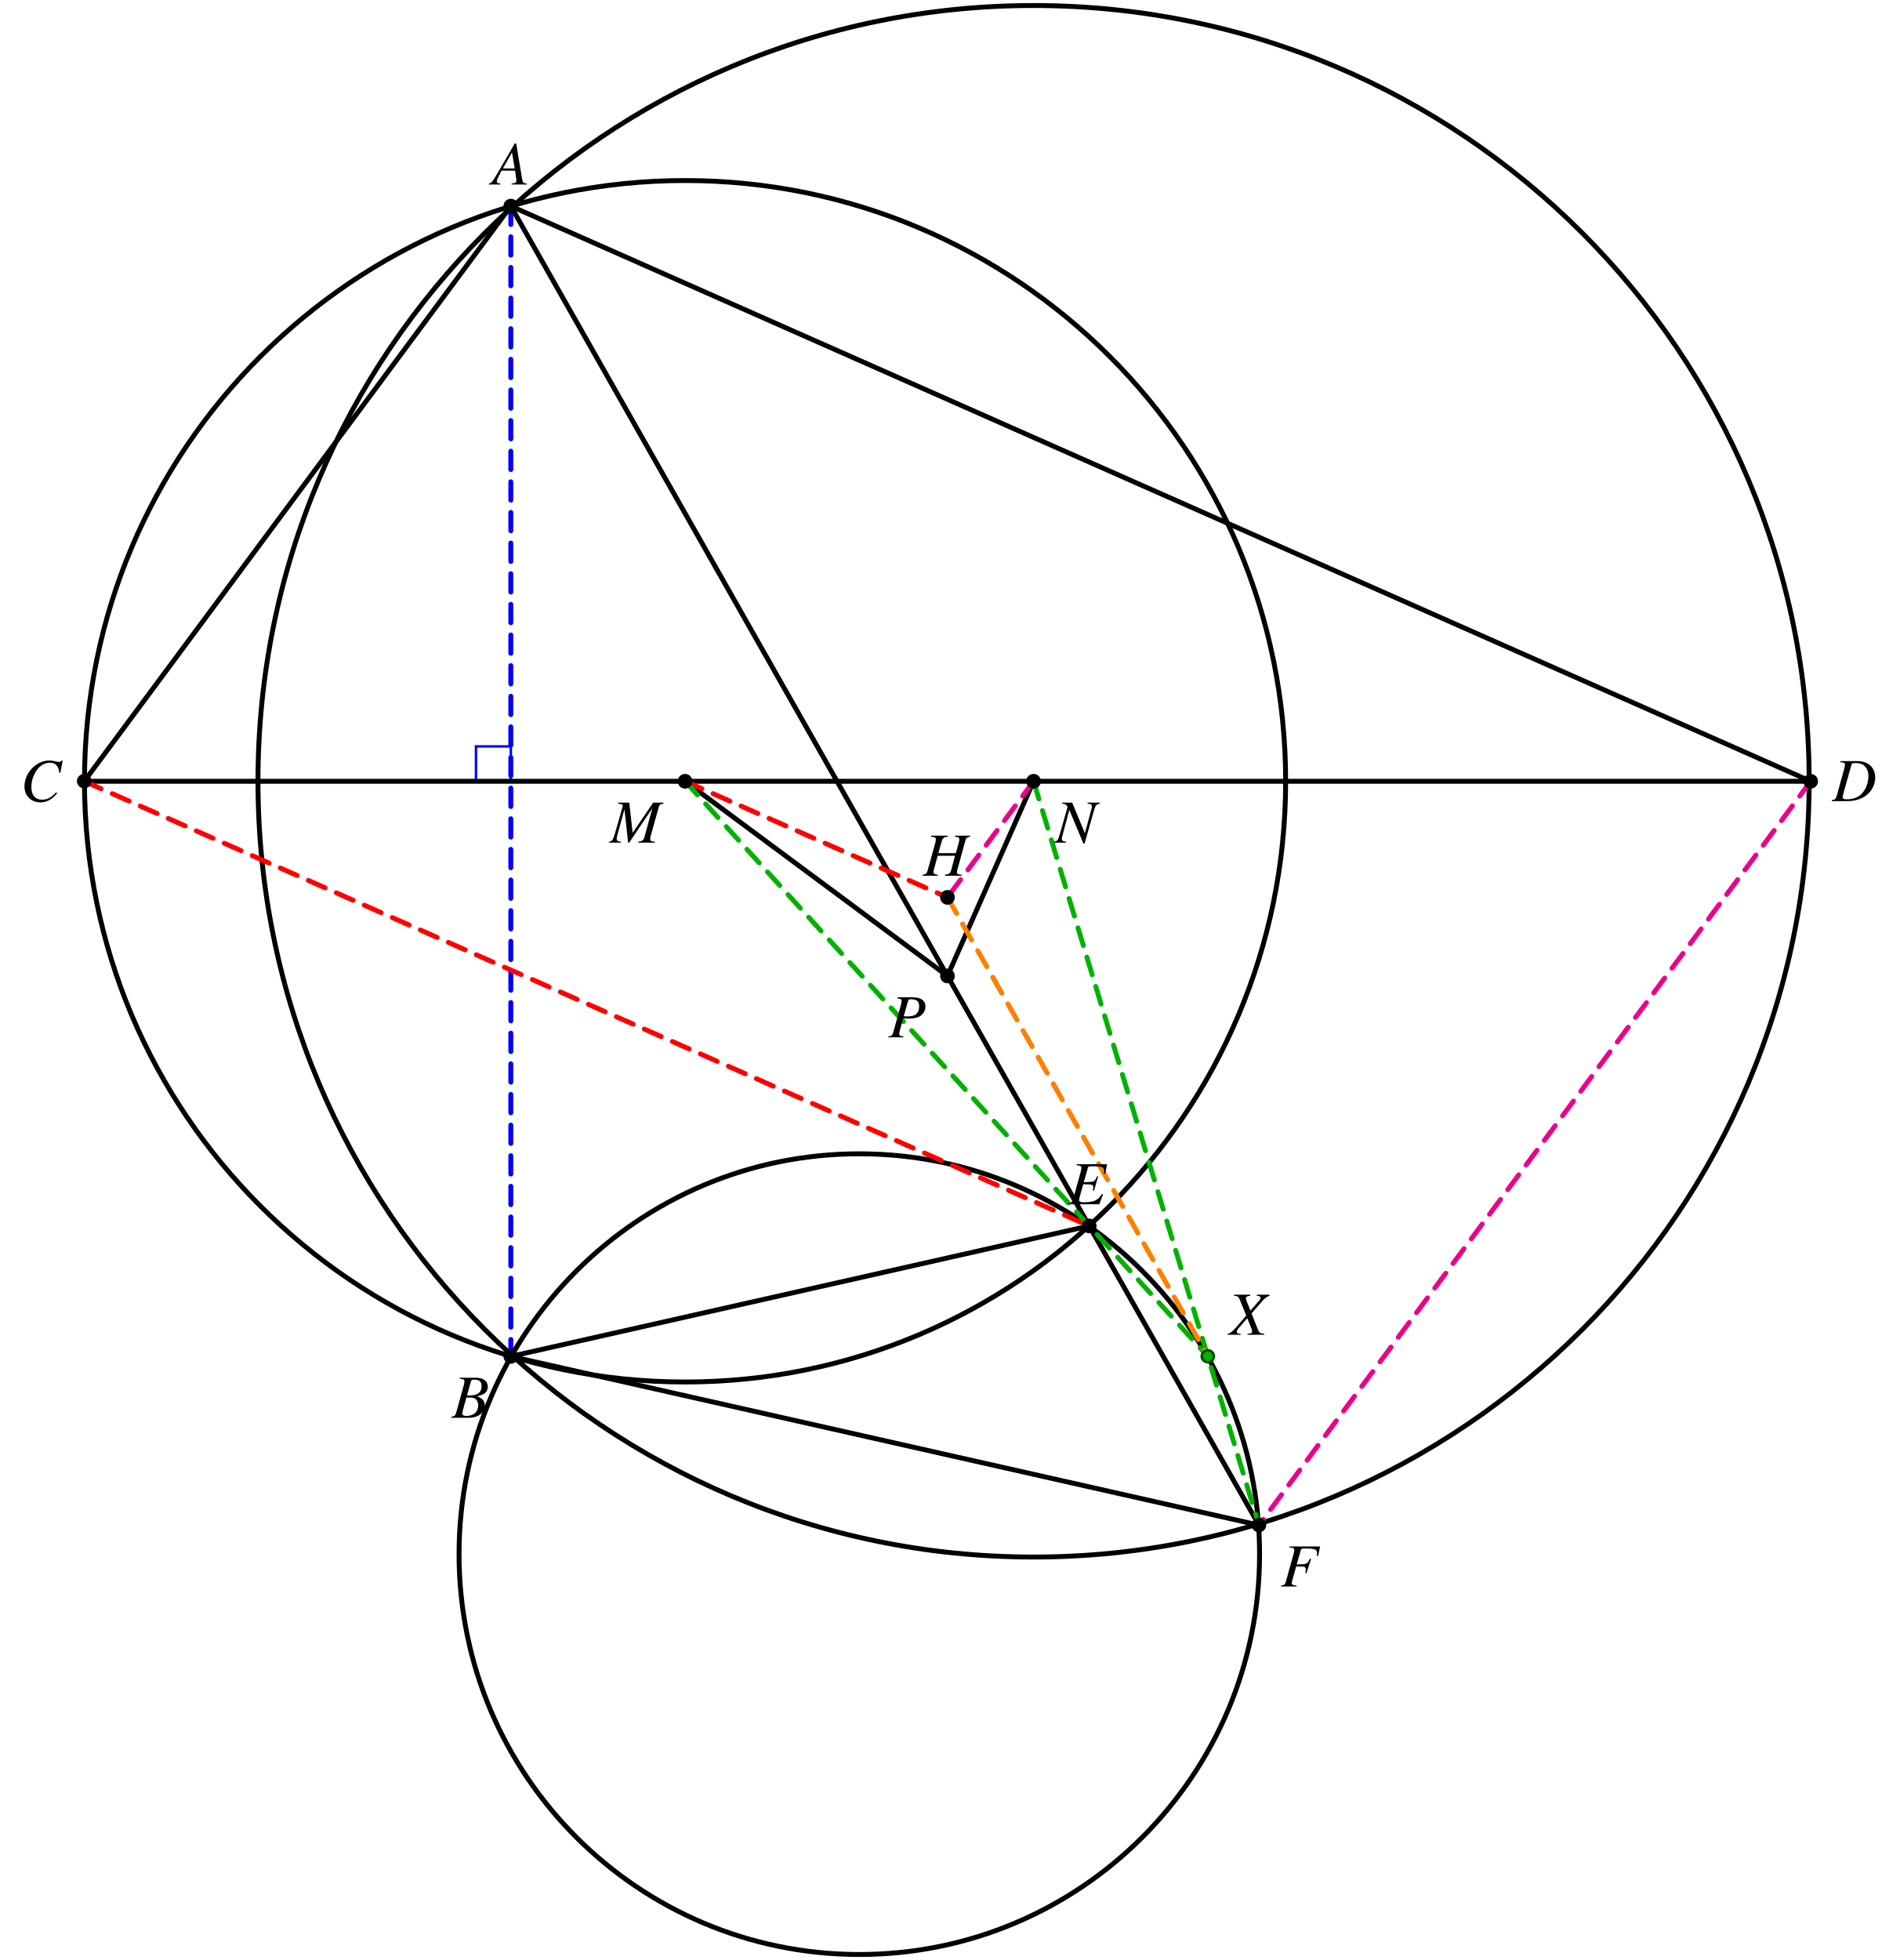
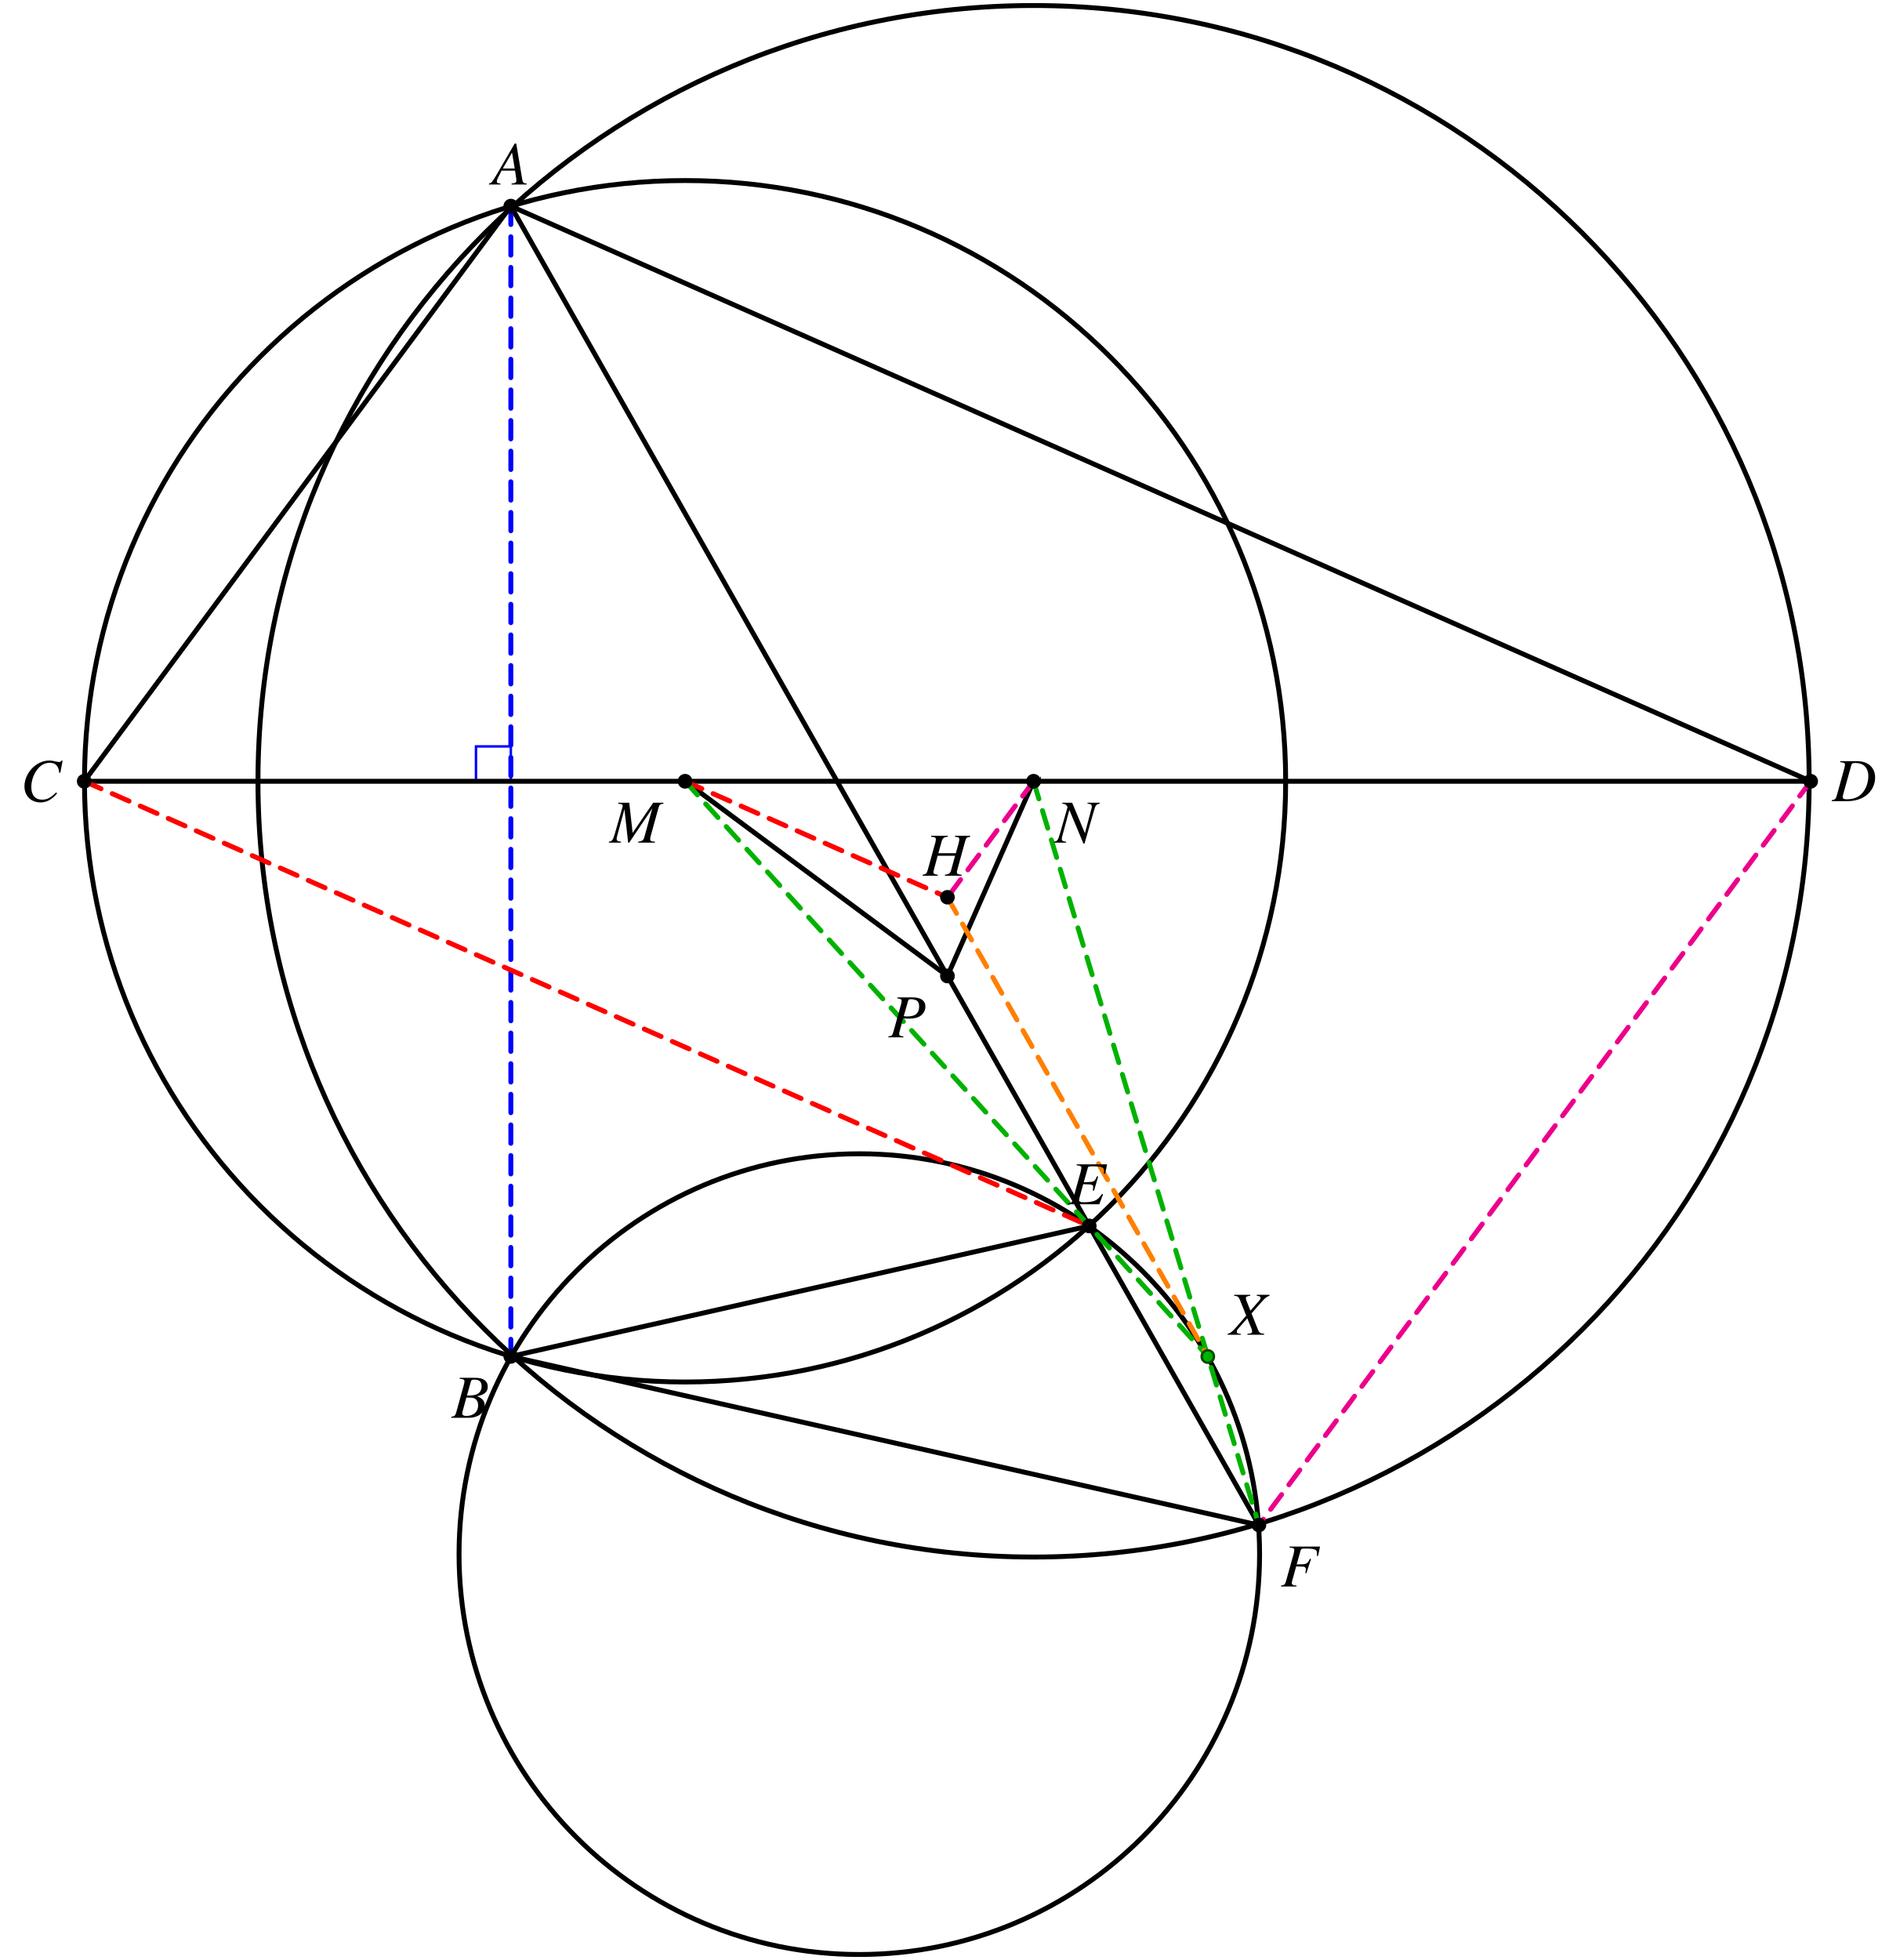
- <svg xmlns="http://www.w3.org/2000/svg" xmlns:xlink="http://www.w3.org/1999/xlink" width="412.128" height="425.056" viewBox="0 0 309.096 318.792">
+ <svg xmlns="http://www.w3.org/2000/svg" xmlns:xlink="http://www.w3.org/1999/xlink" width="618.192" height="637.584" viewBox="0 0 463.644 478.188">
  <defs>
-     <path id="b" d="M5.625-.156c-.578-.047-.625-.14-.766-.86l-.937-5.64h-.25L.782-1.672C-.017-.344-.11-.234-.517-.156V0H1.36v-.156C.844-.203.766-.266.766-.516c0-.187.03-.265.203-.609L1.53-2.25h2.203l.188 1.297c.015.094.031.187.031.265 0 .375-.14.47-.781.532V0h2.453ZM1.75-2.61l1.484-2.594.438 2.594Zm0 0" />
-     <path id="c" d="M7.64-6.516H5.189v.172c.578.063.687.14.687.422 0 .14-.031.375-.11.625l-.452 1.625H2.469l.547-1.937c.14-.516.406-.703 1-.735v-.172h-2.72v.172c.61.047.767.14.767.422 0 .14-.032.375-.11.625L.734-.89c-.187.579-.25.625-.812.735V0h2.453v-.156c-.594-.078-.703-.156-.703-.438 0-.078 0-.156.016-.219l.671-2.437h2.829L4.547-.89c-.156.515-.36.656-1.016.734V0h2.735v-.156c-.641-.063-.782-.14-.782-.422 0-.094.016-.156.032-.235l1.312-4.796c.172-.578.25-.641.813-.735Zm0 0" />
-     <path id="d" d="M6.313-6.516H1.359v.172c.625.047.782.14.782.407 0 .109-.063.453-.11.64L.797-.89c-.172.563-.25.625-.813.735V0h5.063l.61-1.61-.157-.077c-.469.625-.719.89-1.156 1.093-.36.172-1.047.266-1.797.266-.547 0-.797-.094-.797-.344 0-.11.11-.578.36-1.453.14-.437.218-.766.328-1.14.343.015.656.03.765.03.39-.015.672.047.781.141.047.047.079.14.079.313 0 .172-.032.297-.079.515l.204.047.671-2.312-.171-.032c-.375.844-.47.907-1.375.938-.126 0-.438.016-.797.031l.672-2.328c.046-.219.156-.266.718-.266 1.563 0 1.922.141 1.922.735 0 .125-.016.281-.031.453l.219.016Zm0 0" />
-     <path id="e" d="m6.5-4.64.375-1.985h-.219c-.078.172-.172.219-.375.219a2 2 0 0 1-.406-.063c-.453-.11-.844-.172-1.172-.172-2.125 0-4.047 2-4.047 4.22 0 1.53 1.078 2.593 2.61 2.593 1.015 0 1.812-.438 2.718-1.484l-.171-.141c-.891.89-1.47 1.187-2.297 1.187-1.11 0-1.735-.765-1.735-2.046 0-1.188.469-2.391 1.25-3.204.485-.484 1.11-.765 1.766-.765.922 0 1.422.547 1.516 1.61Zm0 0" />
-     <path id="f" d="M1.297-6.344c.61.047.766.14.766.407 0 .14-.032.39-.11.64L.734-.89c-.187.579-.25.625-.812.735V0h2.516c1.171 0 2.234-.312 3-.875.968-.703 1.546-1.797 1.546-2.953 0-1.64-1.14-2.688-2.921-2.688H1.297Zm1.828.422c.063-.219.203-.281.61-.281.562 0 1.062.125 1.374.36.5.359.766.984.766 1.78 0 1.079-.422 2.188-1.094 2.86-.593.61-1.406.906-2.437.906-.453 0-.656-.11-.656-.375 0-.125.062-.344.218-.937Zm0 0" />
-     <path id="g" d="M1.453-6.344c.578.063.703.157.703.407 0 .14-.031.359-.156.796L.813-.89C.64-.297.563-.234 0-.156V0h2.438v-.156c-.626-.094-.672-.125-.672-.469 0-.11.015-.219.125-.578l.515-1.922c.25.063.516.078.922.078.813 0 1.485-.156 1.922-.469.484-.375.781-.921.781-1.515 0-.953-.75-1.485-2.11-1.485H1.454Zm1.75.407c.063-.204.188-.266.469-.266.39 0 .765.094.969.234.25.172.359.469.359.938 0 .656-.219 1.11-.656 1.375-.313.172-.703.25-1.328.25-.172 0-.25-.016-.516-.047Zm0 0" />
-     <path id="h" d="M-.078 0h2.812c1.563 0 2.641-.812 2.641-2 0-.36-.125-.719-.344-.937-.203-.22-.39-.344-.922-.563.72-.172 1-.281 1.329-.562q.42-.375.421-.985c0-.937-.703-1.469-1.984-1.469H1.297v.172c.61.047.766.125.766.407 0 .14-.032.39-.11.64L.734-.89c-.187.579-.25.625-.812.735Zm2.453-3.297c.64 0 1.063.031 1.266.11.406.171.656.609.656 1.156 0 1.078-.734 1.734-1.953 1.734-.422 0-.64-.156-.64-.422 0-.125.124-.593.343-1.39.14-.453.203-.688.328-1.188m.75-2.64c.063-.22.172-.266.563-.266.796 0 1.171.328 1.171 1.062 0 .579-.25 1.016-.671 1.25-.344.204-.813.266-1.72.266Zm0 0" />
-     <path id="i" d="M8.703-6.516H7.031L3.688-1.594 3.14-6.516H1.328v.172c.5.032.75.14.75.36 0 .078-.047.234-.11.406a3 3 0 0 0-.077.297.3.3 0 0 0-.032.125L.797-1.453C.484-.422.344-.22-.172-.156V0h1.969v-.156c-.516-.047-.703-.156-.703-.438 0-.11.031-.36.078-.531l1.187-4.312L2.953 0h.172l3.766-5.594L5.609-.906c-.171.531-.359.672-1.015.75V0h2.718v-.156c-.671-.063-.765-.125-.765-.438 0-.156.016-.297.11-.61L7.89-5.608c.172-.594.218-.657.812-.735Zm0 0" />
-     <path id="j" d="M6.531-6.516H4.453v.172c.484.047.61.125.61.36 0 .125-.063.25-.204.406L3.422-3.922 2.828-5.39c-.11-.25-.14-.421-.14-.546 0-.25.156-.344.703-.407v-.172H.75v.172c.578.047.734.14.922.61l1.062 2.609c-.375.422-.703.813-.828.969-1.39 1.64-1.672 1.89-2.203 2V0h2.14v-.156c-.484 0-.64-.094-.64-.344 0-.14.078-.312.203-.469l1.5-1.719.672 1.657c.078.172.11.328.11.484 0 .281-.094.344-.75.39V0h2.718v-.156c-.703-.078-.797-.14-1.047-.735L3.594-3.469 5.28-5.406c.516-.578.813-.797 1.25-.938Zm0 0" />
-     <path id="k" d="M6.438-6.516h-4.97v.172c.641.047.766.11.766.407 0 .14-.046.39-.109.64L.891-.89c-.172.594-.25.657-.813.735V0h2.516v-.156c-.578-.031-.766-.14-.766-.438 0-.078.031-.234.094-.453l.625-2.219c.36.016.578.032.797.032.39 0 .469 0 .547.046.156.079.218.204.218.407 0 .156-.015.281-.078.594l.172.046.766-2.328-.188-.062c-.437.906-.468.906-2.156.937l.672-2.328c.047-.203.187-.266.594-.266 1.687 0 2.047.141 2.047.75 0 .063 0 .11-.016.25-.016.047-.016.063-.016.188l.203.016Zm0 0" />
-     <path id="l" d="M7.25-6.516H5.266v.172c.562.047.703.14.703.5 0 .125-.032.235-.094.438-.016.031-.016.078-.016.078L4.83-1.531 2.765-6.516h-1.61v.172c.469.032.672.157.86.547L.828-1.64C.453-.359.375-.234-.203-.156V0H1.78v-.156c-.515-.047-.703-.156-.703-.438 0-.125.031-.328.094-.531l1.125-4.203L4.594.156h.187l1.422-5.015c.375-1.297.422-1.344 1.047-1.485Zm0 0" />
+     <path id="b" d="M8.422-.234c-.844-.078-.938-.203-1.125-1.297L5.89-9.984H5.5L1.172-2.516C-.016-.516-.172-.359-.766-.234V0h2.797v-.234c-.765-.078-.875-.157-.875-.532 0-.28.032-.421.297-.921l.844-1.688h3.297l.297 1.953c.015.14.03.266.03.39 0 .563-.218.704-1.171.798V0h3.672ZM2.609-3.906l2.25-3.89.657 3.89Zm0 0" />
+     <path id="c" d="M11.453-9.75H7.766v.234c.875.11 1.047.22 1.047.641 0 .219-.063.563-.157.922L7.97-5.5H3.703l.813-2.906c.218-.766.609-1.047 1.5-1.11v-.234H1.938v.234c.937.094 1.156.204 1.156.641 0 .219-.063.563-.172.922l-1.828 6.61C.828-.485.719-.392-.125-.235V0h3.688v-.234C2.656-.36 2.5-.47 2.5-.891c0-.109.016-.234.047-.328l.984-3.656h4.25l-.968 3.531c-.235.782-.532 1-1.516 1.11V0h4.078v-.234c-.953-.094-1.156-.22-1.156-.625 0-.157.015-.25.047-.36l1.968-7.187c.25-.875.375-.953 1.22-1.11Zm0 0" />
+     <path id="d" d="M9.469-9.75H2.047v.234c.922.094 1.156.204 1.156.61 0 .172-.094.687-.172.953l-1.844 6.61C.938-.5.829-.392-.016-.235V0h7.579l.921-2.422-.234-.125c-.703.969-1.094 1.36-1.734 1.656-.563.25-1.578.391-2.688.391-.844 0-1.203-.14-1.203-.5 0-.172.172-.86.547-2.187.187-.657.328-1.141.469-1.72.53.032.984.048 1.172.048.578-.016 1 .078 1.156.234.078.063.11.203.11.453 0 .266-.032.453-.11.781l.312.079 1.016-3.47-.281-.062c-.563 1.266-.703 1.36-2.063 1.422-.172 0-.656.016-1.172.031l.985-3.484c.093-.328.25-.39 1.093-.39 2.344 0 2.86.203 2.86 1.093 0 .188-.016.422-.031.672L9-7.469Zm0 0" />
+     <path id="e" d="m9.734-6.953.563-2.969h-.313c-.125.25-.28.328-.578.328-.11 0-.297-.031-.61-.094-.671-.171-1.265-.265-1.75-.265-3.171 0-6.062 3-6.062 6.328 0 2.281 1.61 3.89 3.907 3.89 1.53 0 2.734-.656 4.078-2.218l-.266-.219C7.36-.844 6.5-.406 5.266-.406c-1.657 0-2.61-1.125-2.61-3.063 0-1.781.719-3.578 1.89-4.797.72-.734 1.657-1.14 2.641-1.14 1.375 0 2.141.797 2.282 2.422Zm0 0" />
+     <path id="f" d="M1.938-9.516c.937.094 1.156.204 1.156.61 0 .234-.063.594-.172.953l-1.828 6.61C.828-.485.719-.392-.125-.235V0h3.781C5.406 0 7-.469 8.156-1.297 9.61-2.359 10.453-4 10.453-5.734c0-2.453-1.703-4.016-4.36-4.016H1.939Zm2.734.641c.094-.328.312-.437.922-.437.843 0 1.593.203 2.062.562.735.531 1.14 1.469 1.14 2.656 0 1.61-.624 3.282-1.64 4.297-.875.906-2.093 1.344-3.64 1.344-.688 0-.97-.156-.97-.547 0-.187.063-.531.329-1.422Zm0 0" />
+     <path id="g" d="M2.188-9.516c.843.11 1.046.235 1.046.625 0 .22-.046.532-.25 1.204L1.22-1.344C.953-.454.844-.359 0-.234V0h3.656v-.234C2.72-.375 2.641-.422 2.641-.922c0-.187.03-.328.187-.875l.781-2.875c.375.094.766.11 1.375.11 1.235 0 2.235-.25 2.875-.704.75-.562 1.172-1.375 1.172-2.265 0-1.438-1.11-2.219-3.14-2.219H2.188Zm2.625.625c.093-.312.265-.421.687-.421.578 0 1.14.156 1.453.359.375.281.547.719.547 1.422 0 .968-.344 1.656-1 2.047-.469.25-1.047.375-1.969.375-.265 0-.375-.016-.781-.079Zm0 0" />
+     <path id="h" d="M-.125 0h4.219c2.343 0 3.953-1.219 3.953-2.984 0-.563-.172-1.078-.5-1.407-.297-.343-.594-.53-1.375-.859 1.062-.25 1.484-.422 1.969-.844.422-.36.64-.86.64-1.468 0-1.422-1.062-2.188-2.984-2.188h-3.86v.234c.938.079 1.157.188 1.157.61 0 .234-.063.594-.172.953l-1.828 6.61C.828-.485.719-.392-.125-.235Zm3.688-4.937c.968 0 1.593.046 1.89.171.61.25.984.907.984 1.72 0 1.608-1.109 2.593-2.921 2.593-.625 0-.97-.219-.97-.625 0-.172.188-.89.532-2.094.188-.672.281-1.015.485-1.765m1.109-3.954c.094-.328.266-.421.86-.421 1.187 0 1.75.515 1.75 1.624 0 .844-.36 1.5-1 1.86-.516.297-1.235.406-2.579.406Zm0 0" />
+     <path id="i" d="M13.047-9.75h-2.5L5.53-2.39l-.828-7.36H2v.234c.75.047 1.11.204 1.11.547 0 .125-.063.344-.157.625-.031.047-.062.219-.125.438-.015.047-.031.11-.047.172L1.187-2.187C.734-.625.517-.328-.266-.234V0h2.954v-.234c-.766-.063-1.063-.25-1.063-.657 0-.156.063-.546.14-.796l1.766-6.47L4.437 0h.25l5.641-8.375-1.937 7.016c-.235.797-.532 1.015-1.5 1.125V0h4.078v-.234C9.953-.328 9.813-.422 9.813-.875c0-.266.03-.453.171-.922l1.829-6.61c.265-.905.343-.968 1.234-1.109Zm0 0" />
+     <path id="j" d="M9.781-9.75h-3.11v.234c.735.094.923.188.923.532 0 .203-.094.375-.297.625L5.125-5.875 4.25-8.062c-.172-.391-.234-.641-.234-.844 0-.375.234-.5 1.062-.61v-.234H1.141v.234c.859.079 1.078.22 1.375.907l1.578 3.937c-.547.625-1.047 1.203-1.235 1.453C.781-.78.36-.406-.437-.234V0h3.203v-.234c-.72 0-.97-.141-.97-.516 0-.219.11-.469.313-.703l2.25-2.563 1 2.47c.11.265.172.5.172.718 0 .437-.156.516-1.14.594V0h4.078v-.234c-1.047-.125-1.172-.22-1.547-1.11L5.39-5.204l2.53-2.89c.766-.875 1.22-1.219 1.86-1.422Zm0 0" />
+     <path id="k" d="M9.64-9.75H2.204v.234c.969.094 1.14.188 1.14.61 0 .234-.062.594-.155.953l-1.844 6.61C1.078-.454.969-.36.125-.235V0h3.766v-.234C3.016-.281 2.75-.454 2.75-.891c0-.125.047-.343.14-.671l.922-3.344c.547.031.876.047 1.204.047.578 0 .687.015.828.078.218.125.328.312.328.61 0 .25-.031.421-.125.89l.25.062 1.14-3.484-.265-.078c-.672 1.343-.719 1.36-3.234 1.39l.984-3.484c.094-.297.312-.39.922-.39 2.5 0 3.047.203 3.047 1.124 0 .094 0 .157-.016.36-.016.093-.016.11-.031.281l.312.031Zm0 0" />
+     <path id="l" d="M10.86-9.75H7.89v.234c.844.079 1.048.22 1.048.766 0 .172-.032.36-.141.656-.016.047-.031.11-.031.11L7.25-2.297 4.14-9.75H1.735v.234c.704.063 1.016.25 1.282.844L1.234-2.453C.672-.531.547-.36-.296-.234V0h2.952v-.234C1.891-.297 1.61-.47 1.61-.875c0-.203.047-.5.141-.812l1.703-6.297L6.891.219h.265l2.157-7.516c.546-1.922.609-2.016 1.546-2.219Zm0 0" />
    <clipPath id="a">
-       <path d="M63 176h154v142.793H63Zm0 0" />
+       <path d="M95 264h230v214.188H95Zm0 0" />
    </clipPath>
  </defs>
-   <path fill="#fff" d="M0 0h309.098v318.793H0Zm0 0" />
-   <path fill="none" stroke="#00f" stroke-miterlimit="10" stroke-width=".399" d="M83.102 127.074v-5.672h-5.668v5.672h5.668" />
-   <path fill="none" stroke="#000" stroke-linecap="round" stroke-linejoin="round" stroke-miterlimit="10" stroke-width=".797" d="m83.102 33.527-69.395 93.547h280.86ZM83.102 220.617l94.097-21.219 27.61 48.665Zm0 0" />
-   <path fill="none" stroke="#000" stroke-miterlimit="10" stroke-width=".797" d="M209.156 127.074c0-53.965-43.742-97.71-97.707-97.71-53.96 0-97.707 43.745-97.707 97.71 0 53.961 43.746 97.707 97.707 97.707 53.965 0 97.707-43.746 97.707-97.707Zm0 0" />
-   <path fill="none" stroke="#000" stroke-miterlimit="10" stroke-width=".797" d="M294.32 127.074C294.32 57.387 237.828.898 168.145.898 98.457.898 41.969 57.387 41.969 127.074c0 69.684 56.488 126.176 126.176 126.176 69.683 0 126.175-56.492 126.175-126.176Zm0 0" />
+   <path fill="#fff" d="M0 0h463.645v478.188H0Zm0 0" />
+   <path fill="none" stroke="#00f" stroke-miterlimit="10" stroke-width=".599" d="M124.656 190.61v-8.505h-8.504v8.504h8.504" />
+   <path fill="none" stroke="#000" stroke-linecap="round" stroke-linejoin="round" stroke-miterlimit="10" stroke-width="1.196" d="M124.656 50.293 20.56 190.609h421.289ZM124.656 330.926l141.145-31.828 41.41 72.996Zm0 0" />
+   <path fill="none" stroke="#000" stroke-miterlimit="10" stroke-width="1.196" d="M313.738 190.61c0-80.946-65.617-146.563-146.562-146.563S20.613 109.664 20.613 190.609 86.23 337.172 167.176 337.172s146.562-65.617 146.562-146.563Zm0 0" />
+   <path fill="none" stroke="#000" stroke-miterlimit="10" stroke-width="1.196" d="M441.48 190.61c0-104.528-84.734-189.262-189.265-189.262-104.528 0-189.262 84.734-189.262 189.261 0 104.528 84.734 189.266 189.262 189.266 104.531 0 189.265-84.738 189.265-189.266Zm0 0" />
  <g clip-path="url(#a)">
-     <path fill="none" stroke="#000" stroke-miterlimit="10" stroke-width=".797" d="M204.914 252.781c0-35.965-29.152-65.117-65.117-65.117S74.68 216.816 74.68 252.781c0 35.961 29.152 65.114 65.117 65.114s65.117-29.153 65.117-65.114Zm0 0" />
+     <path fill="none" stroke="#000" stroke-miterlimit="10" stroke-width="1.196" d="M307.371 379.168c0-53.945-43.73-97.676-97.676-97.676-53.945 0-97.675 43.73-97.675 97.676 0 53.945 43.73 97.676 97.675 97.676s97.676-43.73 97.676-97.676Zm0 0" />
  </g>
-   <path fill="none" stroke="#000" stroke-linecap="round" stroke-miterlimit="10" stroke-width=".797" d="m83.102 33.527 94.097 165.871M154.137 158.738l-42.688-31.664M154.137 158.738l14.008-31.664" />
-   <path fill="none" stroke="#00f" stroke-dasharray="2.989 1.993" stroke-linecap="round" stroke-miterlimit="10" stroke-width=".797" d="M83.102 33.527v187.09" />
-   <path fill="none" stroke="red" stroke-dasharray="2.989 1.993" stroke-linecap="round" stroke-miterlimit="10" stroke-width=".797" d="m13.707 127.074 163.492 72.324M111.45 127.074l42.687 18.883" />
-   <path fill="none" stroke="#00b200" stroke-dasharray="2.989 1.993" stroke-linecap="round" stroke-miterlimit="10" stroke-width=".797" d="m168.145 127.074 36.664 120.989M111.45 127.074l85.042 93.543" />
-   <path fill="none" stroke="#ec008c" stroke-dasharray="2.989 1.993" stroke-linecap="round" stroke-miterlimit="10" stroke-width=".797" d="M294.566 127.074 204.81 248.063M168.145 127.074l-14.008 18.883" />
-   <path fill="none" stroke="#ff7f00" stroke-dasharray="2.989 1.993" stroke-linecap="round" stroke-miterlimit="10" stroke-width=".797" d="m154.137 145.957 42.355 74.66" />
-   <path stroke="#000" stroke-miterlimit="10" stroke-width=".399" d="M84.098 33.527a.995.995 0 1 0-1.99-.001.995.995 0 0 0 1.99.001ZM84.098 220.617a.995.995 0 1 0-1.99-.001.995.995 0 0 0 1.99.001ZM14.703 127.074a.998.998 0 0 0-1.996 0 .999.999 0 0 0 1.996 0ZM295.563 127.074a.995.995 0 1 0-1.991-.001.995.995 0 0 0 1.99.001ZM178.195 199.398a.995.995 0 1 0-1.99-.001.995.995 0 0 0 1.99.001ZM205.805 248.063a.998.998 0 0 0-1.996 0 .999.999 0 0 0 1.996 0ZM155.133 145.957a.995.995 0 1 0-1.994-.002.995.995 0 0 0 1.994.002ZM112.445 127.074a.995.995 0 1 0-1.99-.001.995.995 0 0 0 1.99.001ZM169.14 127.074a.995.995 0 1 0-1.99-.001.995.995 0 0 0 1.99.001ZM155.133 158.738a1 1 0 0 0-.996-.996.995.995 0 1 0 .996.996Zm0 0" />
-   <path fill="#00b200" stroke="#004c00" stroke-miterlimit="10" stroke-width=".399" d="M197.488 220.617a.998.998 0 0 0-1.996 0 .999.999 0 0 0 1.996 0Zm0 0" />
-   <use xlink:href="#b" x="80.06" y="30.01" />
-   <use xlink:href="#c" x="150.189" y="142.435" />
-   <use xlink:href="#d" x="173.792" y="195.878" />
-   <use xlink:href="#e" x="3.322" y="130.336" />
-   <use xlink:href="#f" x="298.083" y="130.306" />
-   <use xlink:href="#g" x="144.527" y="168.725" />
-   <use xlink:href="#h" x="73.497" y="230.602" />
-   <use xlink:href="#i" x="99.233" y="137.058" />
-   <use xlink:href="#j" x="200.009" y="217.096" />
-   <use xlink:href="#k" x="208.325" y="258.045" />
-   <use xlink:href="#l" x="171.663" y="137.058" />
+   <path fill="none" stroke="#000" stroke-linecap="round" stroke-miterlimit="10" stroke-width="1.196" d="m124.656 50.293 141.145 248.805M231.203 238.11l-64.027-47.5M231.203 238.11l21.012-47.5" />
+   <path fill="none" stroke="#00f" stroke-dasharray="4.483 2.989" stroke-linecap="round" stroke-miterlimit="10" stroke-width="1.196" d="M124.656 50.293v280.633" />
+   <path fill="none" stroke="red" stroke-dasharray="4.483 2.989" stroke-linecap="round" stroke-miterlimit="10" stroke-width="1.196" d="M20.559 190.61 265.8 299.097M167.176 190.61l64.027 28.324" />
+   <path fill="none" stroke="#00b200" stroke-dasharray="4.483 2.989" stroke-linecap="round" stroke-miterlimit="10" stroke-width="1.196" d="m252.215 190.61 54.996 181.484M167.176 190.61l127.558 140.316" />
+   <path fill="none" stroke="#ec008c" stroke-dasharray="4.483 2.989" stroke-linecap="round" stroke-miterlimit="10" stroke-width="1.196" d="M441.848 190.61 307.21 372.093M252.215 190.61l-21.012 28.324" />
+   <path fill="none" stroke="#ff7f00" stroke-dasharray="4.483 2.989" stroke-linecap="round" stroke-miterlimit="10" stroke-width="1.196" d="m231.203 218.934 63.531 111.992" />
+   <path stroke="#000" stroke-miterlimit="10" stroke-width=".599" d="M126.148 50.293a1.495 1.495 0 1 0-2.99-.001 1.495 1.495 0 0 0 2.99.001ZM126.148 330.926c0-.824-.668-1.492-1.492-1.492-.828 0-1.496.668-1.496 1.492s.668 1.496 1.496 1.496c.824 0 1.492-.672 1.492-1.496ZM22.05 190.61a1.495 1.495 0 1 0-2.99-.002 1.495 1.495 0 0 0 2.99.001ZM443.344 190.61c0-.825-.672-1.497-1.496-1.497a1.495 1.495 0 1 0 1.496 1.496ZM267.297 299.098c0-.825-.672-1.496-1.496-1.496s-1.496.671-1.496 1.496c0 .824.672 1.496 1.496 1.496s1.496-.672 1.496-1.496ZM308.703 372.094c0-.828-.668-1.496-1.492-1.496s-1.496.668-1.496 1.496a1.495 1.495 0 0 0 2.988 0ZM232.695 218.934c0-.825-.668-1.497-1.492-1.497s-1.496.672-1.496 1.497a1.495 1.495 0 0 0 2.988 0ZM168.668 190.61c0-.825-.668-1.497-1.492-1.497s-1.496.672-1.496 1.496c0 .825.672 1.496 1.496 1.496s1.492-.671 1.492-1.496ZM253.71 190.61c0-.825-.67-1.497-1.495-1.497a1.495 1.495 0 1 0 1.496 1.496ZM232.695 238.11c0-.825-.668-1.493-1.492-1.493s-1.496.668-1.496 1.492c0 .825.672 1.496 1.496 1.496s1.492-.671 1.492-1.496Zm0 0" />
+   <path fill="#00b200" stroke="#004c00" stroke-miterlimit="10" stroke-width=".599" d="M296.23 330.926c0-.824-.667-1.492-1.496-1.492-.824 0-1.492.668-1.492 1.492a1.495 1.495 0 1 0 2.988 0Zm0 0" />
+   <use xlink:href="#b" x="120.09" y="45.015" />
+   <use xlink:href="#c" x="225.284" y="213.653" />
+   <use xlink:href="#d" x="260.688" y="293.817" />
+   <use xlink:href="#e" x="4.983" y="195.504" />
+   <use xlink:href="#f" x="447.125" y="195.459" />
+   <use xlink:href="#g" x="216.791" y="253.088" />
+   <use xlink:href="#h" x="110.246" y="345.903" />
+   <use xlink:href="#i" x="148.85" y="205.587" />
+   <use xlink:href="#j" x="300.014" y="325.644" />
+   <use xlink:href="#k" x="312.488" y="387.067" />
+   <use xlink:href="#l" x="257.495" y="205.587" />
</svg>
